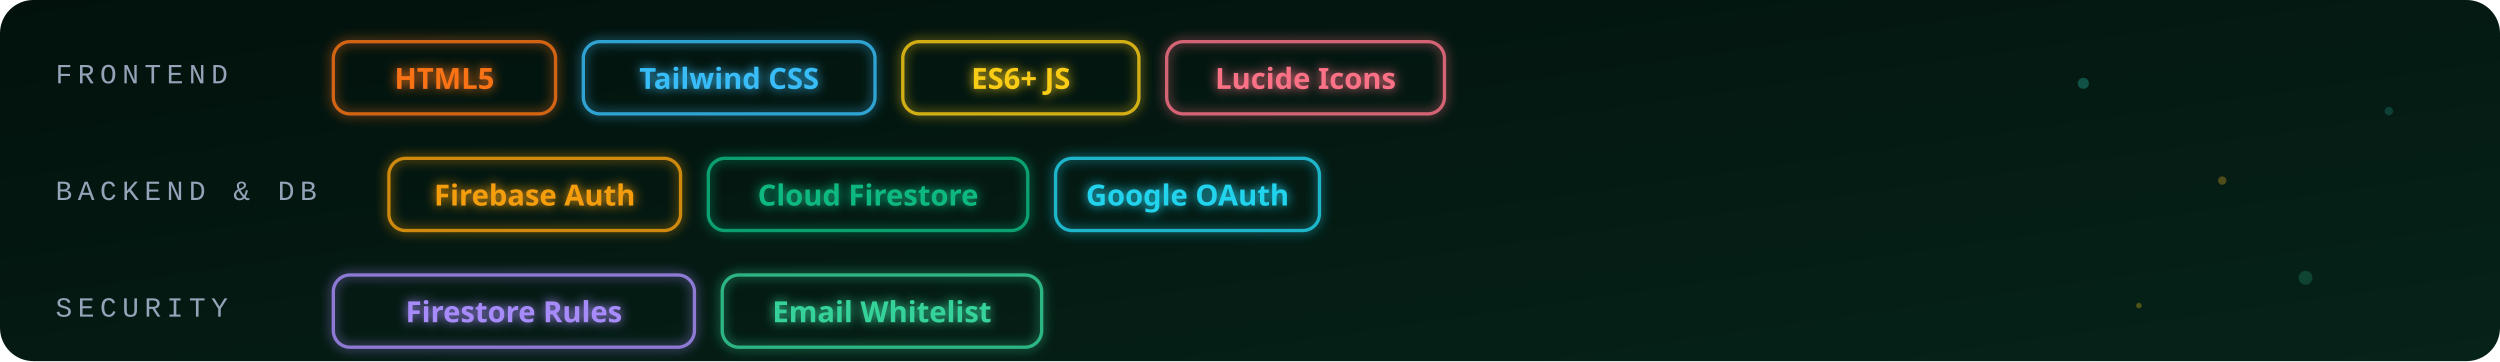
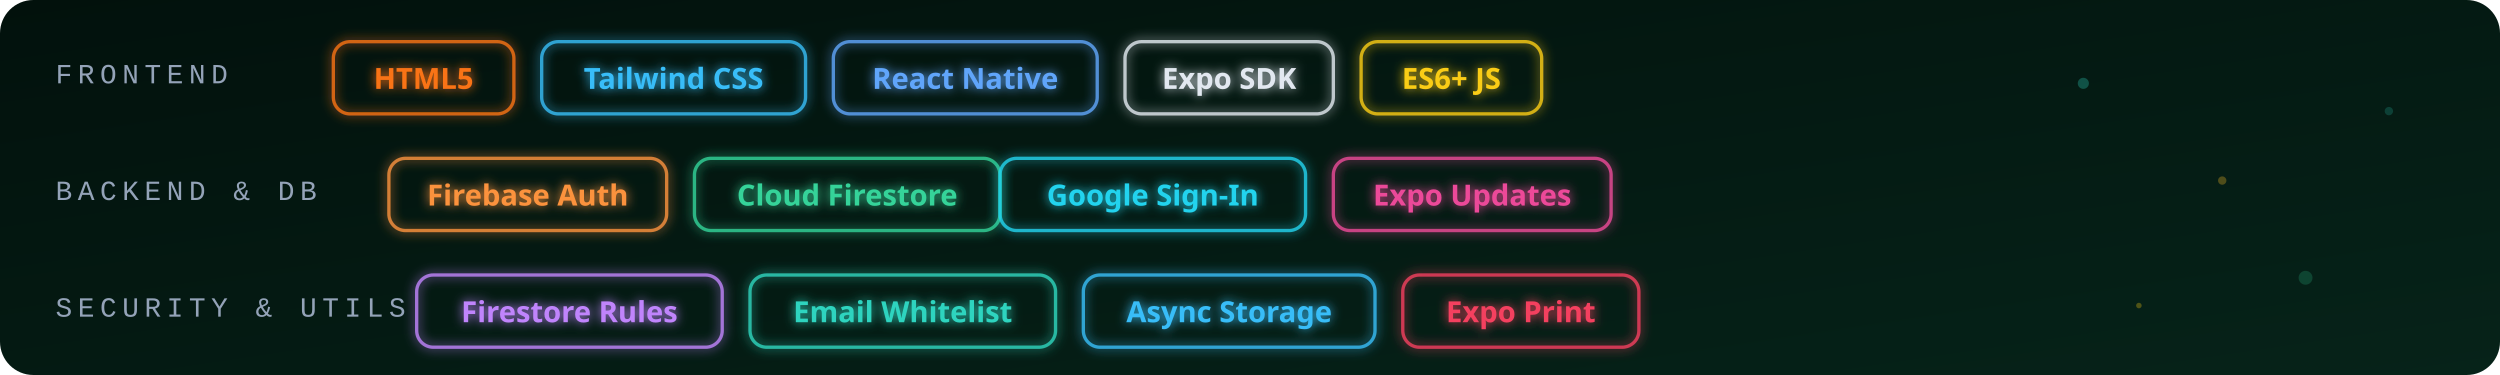
- <svg xmlns="http://www.w3.org/2000/svg" width="900" height="130" viewBox="0 0 900 130">
+ <svg xmlns="http://www.w3.org/2000/svg" width="900" height="135" viewBox="0 0 900 135">
  <defs>
    <linearGradient id="tsBg" x1="0%" y1="0%" x2="100%" y2="100%">
      <stop offset="0%" style="stop-color:#02110c" />
      <stop offset="100%" style="stop-color:#062319" />
    </linearGradient>
    <filter id="tsGlow" x="-20%" y="-20%" width="140%" height="140%">
      <feGaussianBlur stdDeviation="2" result="blur" />
      <feMerge>
        <feMergeNode in="blur" />
        <feMergeNode in="SourceGraphic" />
      </feMerge>
    </filter>
  </defs>
-   <rect width="900" height="130" fill="url(#tsBg)" rx="12" />
+   <rect width="900" height="135" fill="url(#tsBg)" rx="12" />
  <text x="20" y="30" font-family="'Courier New', monospace" font-size="10" fill="#94a3b8" letter-spacing="2">FRONTEND</text>
  <g transform="translate(120, 15)" filter="url(#tsGlow)">
-     <rect width="80" height="26" rx="6" fill="none" stroke="#f97316" stroke-width="1.2" opacity="0.8">
+     <rect width="65" height="26" rx="6" fill="none" stroke="#f97316" stroke-width="1.2" opacity="0.8">
      <animate attributeName="stroke-opacity" values="0.4;1;0.4" dur="3s" repeatCount="indefinite" />
    </rect>
-     <text x="40" y="17" text-anchor="middle" font-family="'Segoe UI', sans-serif" font-size="10.5" fill="#f97316" font-weight="600">HTML5</text>
+     <text x="32.5" y="17" text-anchor="middle" font-family="'Segoe UI', sans-serif" font-size="10.5" fill="#f97316" font-weight="600">HTML5</text>
  </g>
-   <g transform="translate(210, 15)" filter="url(#tsGlow)">
-     <rect width="105" height="26" rx="6" fill="none" stroke="#38bdf8" stroke-width="1.2" opacity="0.8">
+   <g transform="translate(195, 15)" filter="url(#tsGlow)">
+     <rect width="95" height="26" rx="6" fill="none" stroke="#38bdf8" stroke-width="1.2" opacity="0.8">
      <animate attributeName="stroke-opacity" values="0.4;1;0.4" dur="3.2s" repeatCount="indefinite" />
    </rect>
-     <text x="52.5" y="17" text-anchor="middle" font-family="'Segoe UI', sans-serif" font-size="10.5" fill="#38bdf8" font-weight="600">Tailwind CSS</text>
+     <text x="47.5" y="17" text-anchor="middle" font-family="'Segoe UI', sans-serif" font-size="10.5" fill="#38bdf8" font-weight="600">Tailwind CSS</text>
  </g>
-   <g transform="translate(325, 15)" filter="url(#tsGlow)">
-     <rect width="85" height="26" rx="6" fill="none" stroke="#facc15" stroke-width="1.2" opacity="0.8">
+   <g transform="translate(300, 15)" filter="url(#tsGlow)">
+     <rect width="95" height="26" rx="6" fill="none" stroke="#60a5fa" stroke-width="1.2" opacity="0.8">
      <animate attributeName="stroke-opacity" values="0.4;1;0.4" dur="3.4s" repeatCount="indefinite" />
    </rect>
-     <text x="42.5" y="17" text-anchor="middle" font-family="'Segoe UI', sans-serif" font-size="10.5" fill="#facc15" font-weight="600">ES6+ JS</text>
+     <text x="47.5" y="17" text-anchor="middle" font-family="'Segoe UI', sans-serif" font-size="10.5" fill="#60a5fa" font-weight="600">React Native</text>
  </g>
-   <g transform="translate(420, 15)" filter="url(#tsGlow)">
-     <rect width="100" height="26" rx="6" fill="none" stroke="#fb7185" stroke-width="1.2" opacity="0.8">
+   <g transform="translate(405, 15)" filter="url(#tsGlow)">
+     <rect width="75" height="26" rx="6" fill="none" stroke="#e2e8f0" stroke-width="1.2" opacity="0.8">
      <animate attributeName="stroke-opacity" values="0.4;1;0.4" dur="3.6s" repeatCount="indefinite" />
    </rect>
-     <text x="50" y="17" text-anchor="middle" font-family="'Segoe UI', sans-serif" font-size="10.5" fill="#fb7185" font-weight="600">Lucide Icons</text>
+     <text x="37.5" y="17" text-anchor="middle" font-family="'Segoe UI', sans-serif" font-size="10.5" fill="#e2e8f0" font-weight="600">Expo SDK</text>
+   </g>
+   <g transform="translate(490, 15)" filter="url(#tsGlow)">
+     <rect width="65" height="26" rx="6" fill="none" stroke="#facc15" stroke-width="1.2" opacity="0.8">
+       <animate attributeName="stroke-opacity" values="0.4;1;0.4" dur="3.8s" repeatCount="indefinite" />
+     </rect>
+     <text x="32.5" y="17" text-anchor="middle" font-family="'Segoe UI', sans-serif" font-size="10.5" fill="#facc15" font-weight="600">ES6+ JS</text>
  </g>
  <text x="20" y="72" font-family="'Courier New', monospace" font-size="10" fill="#94a3b8" letter-spacing="2">BACKEND &amp; DB</text>
  <g transform="translate(140, 57)" filter="url(#tsGlow)">
-     <rect width="105" height="26" rx="6" fill="none" stroke="#f59e0b" stroke-width="1.2" opacity="0.8">
+     <rect width="100" height="26" rx="6" fill="none" stroke="#fb923c" stroke-width="1.2" opacity="0.8">
      <animate attributeName="stroke-opacity" values="0.4;1;0.4" dur="3.1s" repeatCount="indefinite" />
    </rect>
-     <text x="52.5" y="17" text-anchor="middle" font-family="'Segoe UI', sans-serif" font-size="10.5" fill="#f59e0b" font-weight="600">Firebase Auth</text>
+     <text x="50" y="17" text-anchor="middle" font-family="'Segoe UI', sans-serif" font-size="10.5" fill="#fb923c" font-weight="600">Firebase Auth</text>
  </g>
-   <g transform="translate(255, 57)" filter="url(#tsGlow)">
-     <rect width="115" height="26" rx="6" fill="none" stroke="#10b981" stroke-width="1.2" opacity="0.8">
+   <g transform="translate(250, 57)" filter="url(#tsGlow)">
+     <rect width="110" height="26" rx="6" fill="none" stroke="#34d399" stroke-width="1.2" opacity="0.8">
      <animate attributeName="stroke-opacity" values="0.4;1;0.4" dur="3.3s" repeatCount="indefinite" />
    </rect>
-     <text x="57.5" y="17" text-anchor="middle" font-family="'Segoe UI', sans-serif" font-size="10.5" fill="#10b981" font-weight="600">Cloud Firestore</text>
+     <text x="55" y="17" text-anchor="middle" font-family="'Segoe UI', sans-serif" font-size="10.5" fill="#34d399" font-weight="600">Cloud Firestore</text>
  </g>
-   <g transform="translate(380, 57)" filter="url(#tsGlow)">
-     <rect width="95" height="26" rx="6" fill="none" stroke="#22d3ee" stroke-width="1.2" opacity="0.8">
+   <g transform="translate(360, 57)" filter="url(#tsGlow)">
+     <rect width="110" height="26" rx="6" fill="none" stroke="#22d3ee" stroke-width="1.2" opacity="0.8">
      <animate attributeName="stroke-opacity" values="0.4;1;0.4" dur="3.5s" repeatCount="indefinite" />
    </rect>
-     <text x="47.5" y="17" text-anchor="middle" font-family="'Segoe UI', sans-serif" font-size="10.5" fill="#22d3ee" font-weight="600">Google OAuth</text>
+     <text x="55" y="17" text-anchor="middle" font-family="'Segoe UI', sans-serif" font-size="10.5" fill="#22d3ee" font-weight="600">Google Sign-In</text>
  </g>
-   <text x="20" y="114" font-family="'Courier New', monospace" font-size="10" fill="#94a3b8" letter-spacing="2">SECURITY</text>
-   <g transform="translate(120, 99)" filter="url(#tsGlow)">
-     <rect width="130" height="26" rx="6" fill="none" stroke="#a78bfa" stroke-width="1.2" opacity="0.8">
+   <g transform="translate(480, 57)" filter="url(#tsGlow)">
+     <rect width="100" height="26" rx="6" fill="none" stroke="#ec4899" stroke-width="1.2" opacity="0.8">
+       <animate attributeName="stroke-opacity" values="0.4;1;0.4" dur="3.7s" repeatCount="indefinite" />
+     </rect>
+     <text x="50" y="17" text-anchor="middle" font-family="'Segoe UI', sans-serif" font-size="10.5" fill="#ec4899" font-weight="600">Expo Updates</text>
+   </g>
+   <text x="20" y="114" font-family="'Courier New', monospace" font-size="10" fill="#94a3b8" letter-spacing="2">SECURITY &amp; UTILS</text>
+   <g transform="translate(150, 99)" filter="url(#tsGlow)">
+     <rect width="110" height="26" rx="6" fill="none" stroke="#c084fc" stroke-width="1.2" opacity="0.8">
      <animate attributeName="stroke-opacity" values="0.4;1;0.4" dur="3.2s" repeatCount="indefinite" />
    </rect>
-     <text x="65" y="17" text-anchor="middle" font-family="'Segoe UI', sans-serif" font-size="10.5" fill="#a78bfa" font-weight="600">Firestore Rules</text>
+     <text x="55" y="17" text-anchor="middle" font-family="'Segoe UI', sans-serif" font-size="10.5" fill="#c084fc" font-weight="600">Firestore Rules</text>
  </g>
-   <g transform="translate(260, 99)" filter="url(#tsGlow)">
-     <rect width="115" height="26" rx="6" fill="none" stroke="#34d399" stroke-width="1.2" opacity="0.8">
+   <g transform="translate(270, 99)" filter="url(#tsGlow)">
+     <rect width="110" height="26" rx="6" fill="none" stroke="#2dd4bf" stroke-width="1.2" opacity="0.8">
      <animate attributeName="stroke-opacity" values="0.4;1;0.4" dur="3.4s" repeatCount="indefinite" />
    </rect>
-     <text x="57.5" y="17" text-anchor="middle" font-family="'Segoe UI', sans-serif" font-size="10.5" fill="#34d399" font-weight="600">Email Whitelist</text>
+     <text x="55" y="17" text-anchor="middle" font-family="'Segoe UI', sans-serif" font-size="10.5" fill="#2dd4bf" font-weight="600">Email Whitelist</text>
+   </g>
+   <g transform="translate(390, 99)" filter="url(#tsGlow)">
+     <rect width="105" height="26" rx="6" fill="none" stroke="#38bdf8" stroke-width="1.2" opacity="0.8">
+       <animate attributeName="stroke-opacity" values="0.4;1;0.4" dur="3.6s" repeatCount="indefinite" />
+     </rect>
+     <text x="52.5" y="17" text-anchor="middle" font-family="'Segoe UI', sans-serif" font-size="10.5" fill="#38bdf8" font-weight="600">Async Storage</text>
+   </g>
+   <g transform="translate(505, 99)" filter="url(#tsGlow)">
+     <rect width="85" height="26" rx="6" fill="none" stroke="#f43f5e" stroke-width="1.2" opacity="0.8">
+       <animate attributeName="stroke-opacity" values="0.4;1;0.4" dur="3.8s" repeatCount="indefinite" />
+     </rect>
+     <text x="42.5" y="17" text-anchor="middle" font-family="'Segoe UI', sans-serif" font-size="10.5" fill="#f43f5e" font-weight="600">Expo Print</text>
  </g>
  <circle cx="750" cy="30" r="2" fill="#2dd4bf" opacity="0.3">
    <animate attributeName="opacity" values="0.1;0.5;0.1" dur="4s" repeatCount="indefinite" />
  </circle>
  <circle cx="800" cy="65" r="1.5" fill="#fbbf24" opacity="0.3">
    <animate attributeName="opacity" values="0.1;0.5;0.1" dur="5s" repeatCount="indefinite" />
  </circle>
  <circle cx="830" cy="100" r="2.5" fill="#34d399" opacity="0.2">
    <animate attributeName="opacity" values="0.1;0.4;0.1" dur="3s" repeatCount="indefinite" />
  </circle>
  <circle cx="770" cy="110" r="1" fill="#facc15" opacity="0.3">
    <animate attributeName="opacity" values="0.1;0.6;0.1" dur="6s" repeatCount="indefinite" />
  </circle>
  <circle cx="860" cy="40" r="1.5" fill="#2dd4bf" opacity="0.2">
    <animate attributeName="opacity" values="0.1;0.5;0.1" dur="4.5s" repeatCount="indefinite" />
  </circle>
</svg>
